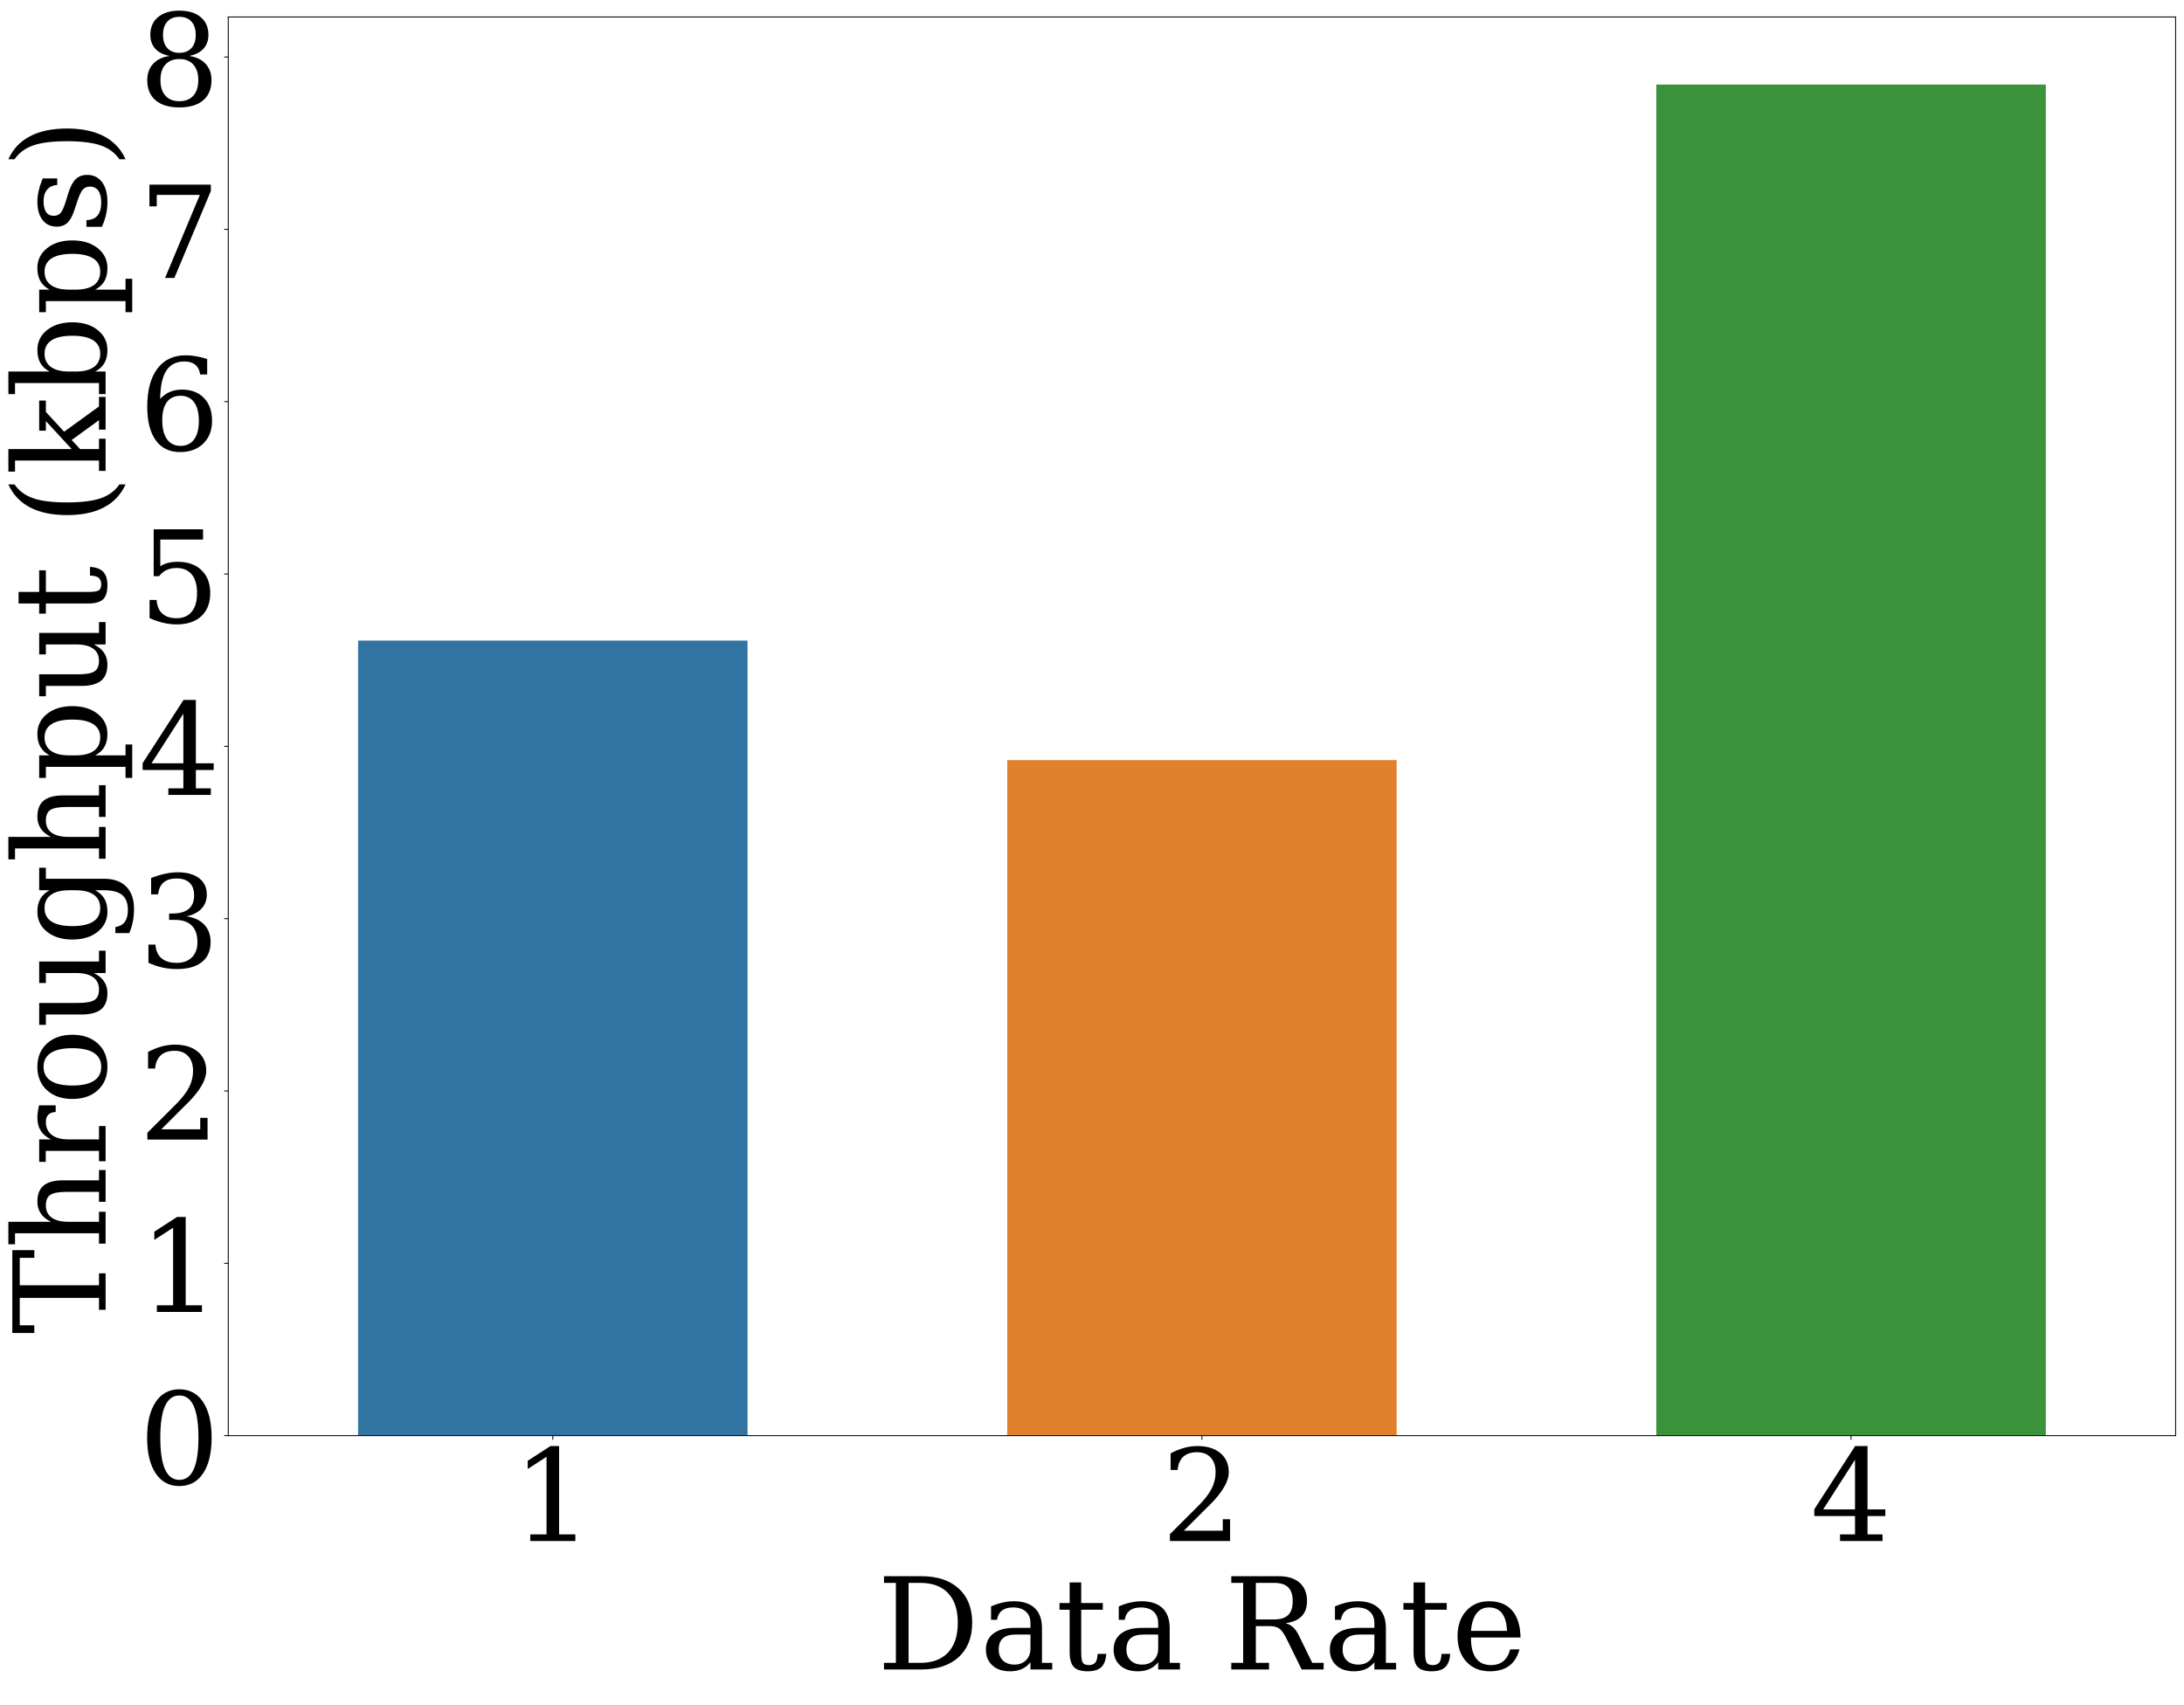
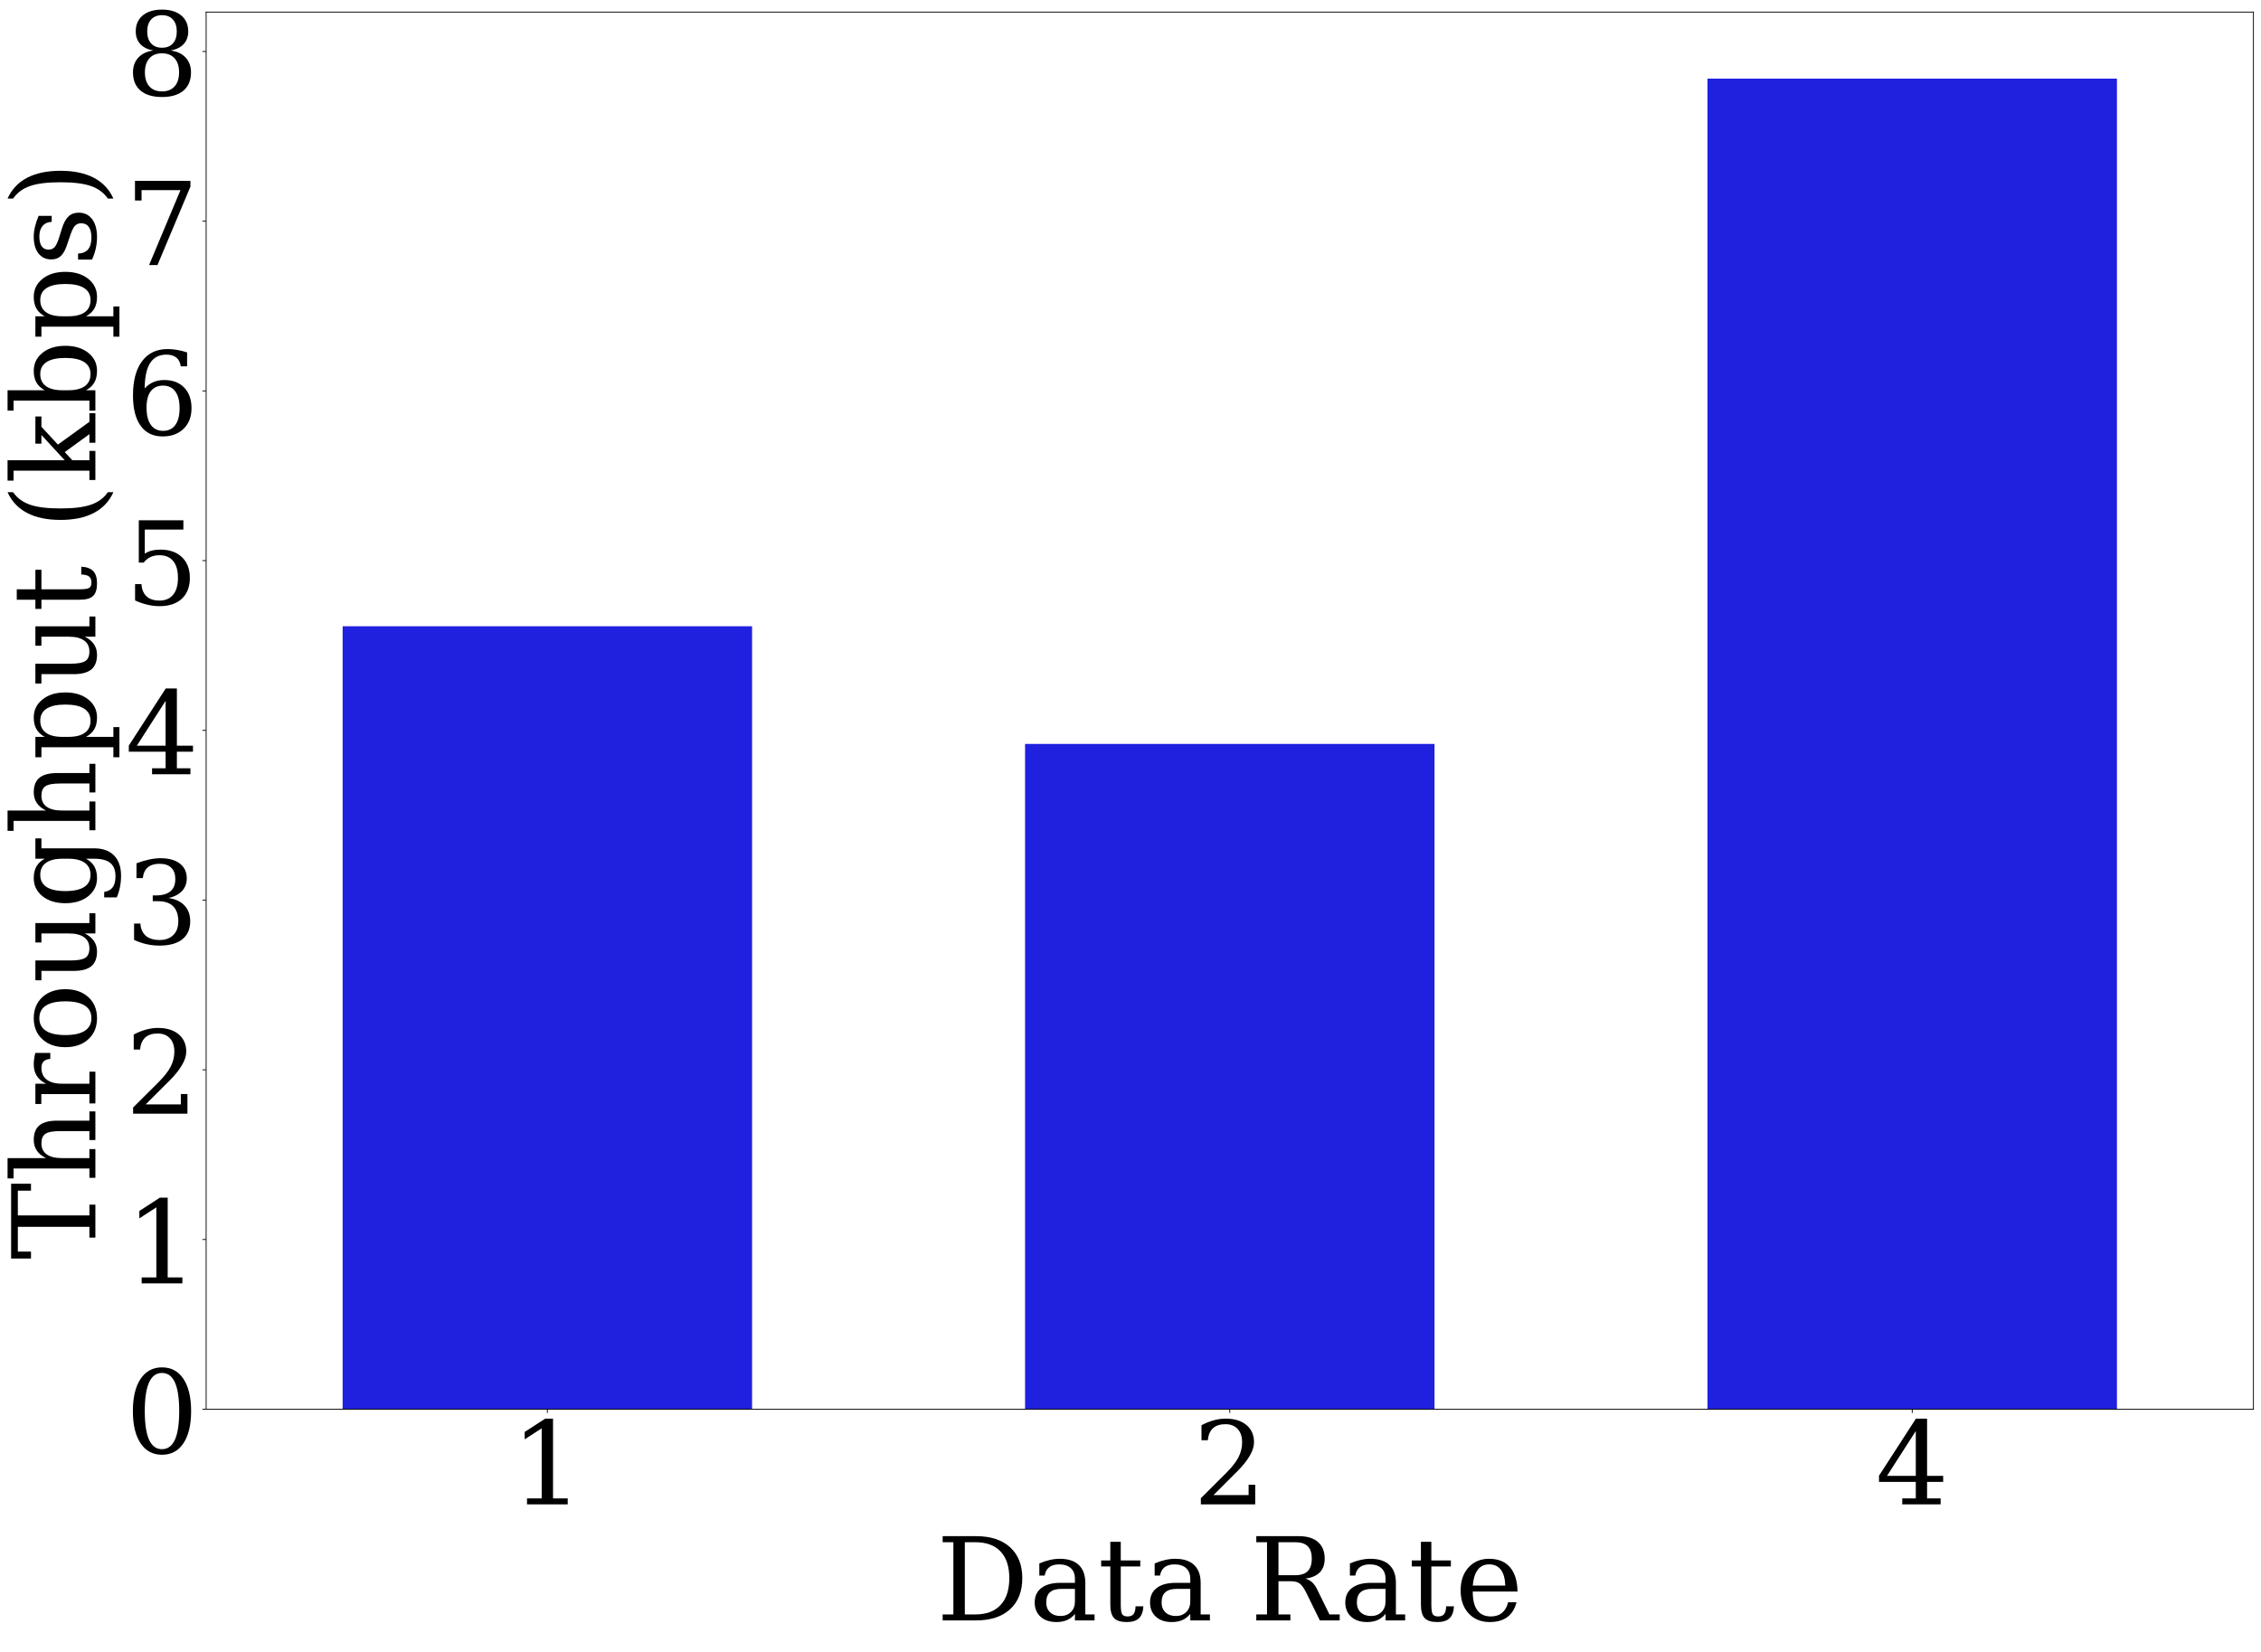
- <svg xmlns="http://www.w3.org/2000/svg" xmlns:xlink="http://www.w3.org/1999/xlink" width="1877.411pt" height="1465.416pt" viewBox="0 0 1877.411 1465.416" version="1.1">
+ <svg xmlns="http://www.w3.org/2000/svg" xmlns:xlink="http://www.w3.org/1999/xlink" width="2152.071pt" height="1572.731pt" viewBox="0 0 2152.071 1572.731" version="1.1">
  <defs>
    <style type="text/css">*{stroke-linejoin: round; stroke-linecap: butt}</style>
  </defs>
  <g id="figure_1">
    <g id="patch_1">
-       <path d="M 0 1465.416  L 1877.411 1465.416  L 1877.411 0  L 0 0  z " style="fill: #ffffff; stroke: #ffffff; stroke-linejoin: miter" />
+       <path d="M 0 1572.731  L 2152.071 1572.731  L 2152.071 0  L 0 0  z " style="fill: #ffffff; stroke: #ffffff; stroke-linejoin: miter" />
    </g>
    <g id="axes_1">
      <g id="patch_2">
-         <path d="M 196.211 1234.298  L 1870.211 1234.298  L 1870.211 14.618  L 196.211 14.618  z " style="fill: #ffffff" />
+         <path d="M 196.211 1341.612  L 2144.871 1341.612  L 2144.871 11.505  L 196.211 11.505  z " style="fill: #ffffff" />
      </g>
      <g id="patch_3">
-         <path d="M 307.811 1234.298  L 642.611 1234.298  L 642.611 550.771  L 307.811 550.771  z " clip-path="url(#p1c8f906da9)" style="fill: #3274a1" />
+         <path d="M 326.122 1341.612  L 715.854 1341.612  L 715.854 596.201  L 326.122 596.201  z " clip-path="url(#pdb10f7f32e)" style="fill: #2020df" />
      </g>
      <g id="patch_4">
-         <path d="M 865.811 1234.298  L 1200.611 1234.298  L 1200.611 653.498  L 865.811 653.498  z " clip-path="url(#p1c8f906da9)" style="fill: #e1812c" />
+         <path d="M 975.675 1341.612  L 1365.407 1341.612  L 1365.407 708.228  L 975.675 708.228  z " clip-path="url(#pdb10f7f32e)" style="fill: #2020df" />
      </g>
      <g id="patch_5">
-         <path d="M 1423.811 1234.298  L 1758.611 1234.298  L 1758.611 72.698  L 1423.811 72.698  z " clip-path="url(#p1c8f906da9)" style="fill: #3a923a" />
+         <path d="M 1625.228 1341.612  L 2014.96 1341.612  L 2014.96 74.844  L 1625.228 74.844  z " clip-path="url(#pdb10f7f32e)" style="fill: #2020df" />
      </g>
      <g id="matplotlib.axis_1">
        <g id="xtick_1">
          <g id="line2d_1">
            <defs>
-               <path id="m9c09a28c3d" d="M 0 0  L 0 3.5  " style="stroke: #000000; stroke-width: 0.8" />
-             </defs>
-             <g>
-               <use xlink:href="#m9c09a28c3d" x="475.211" y="1234.298" style="stroke: #000000; stroke-width: 0.8" />
+               <path id="m00f5ad59c9" d="M 0 0  L 0 3.5  " style="stroke: #000000; stroke-width: 0.8" />
+             </defs>
+             <g>
+               <use xlink:href="#m00f5ad59c9" x="520.988" y="1341.612" style="stroke: #000000; stroke-width: 0.8" />
            </g>
          </g>
          <g id="text_1">
-             <g transform="translate(440.2172 1324.88) scale(1.1 -1.1)">
+             <g transform="translate(485.9939 1432.195) scale(1.1 -1.1)">
              <defs>
                <path id="DejaVuSerif-31" d="M 909 0  L 909 331  L 1722 331  L 1722 4213  L 781 3603  L 781 4013  L 1919 4750  L 2350 4750  L 2350 331  L 3163 331  L 3163 0  L 909 0  z " transform="scale(0.015625)" />
              </defs>
              <use xlink:href="#DejaVuSerif-31" />
            </g>
          </g>
        </g>
        <g id="xtick_2">
          <g id="line2d_2">
            <g>
-               <use xlink:href="#m9c09a28c3d" x="1033.211" y="1234.298" style="stroke: #000000; stroke-width: 0.8" />
+               <use xlink:href="#m00f5ad59c9" x="1170.541" y="1341.612" style="stroke: #000000; stroke-width: 0.8" />
            </g>
          </g>
          <g id="text_2">
-             <g transform="translate(998.2172 1324.88) scale(1.1 -1.1)">
+             <g transform="translate(1135.547 1432.195) scale(1.1 -1.1)">
              <defs>
                <path id="DejaVuSerif-32" d="M 819 3553  L 469 3553  L 469 4384  Q 803 4563 1142 4656  Q 1481 4750 1806 4750  Q 2534 4750 2956 4397  Q 3378 4044 3378 3438  Q 3378 2753 2422 1800  Q 2347 1728 2309 1691  L 1131 513  L 3078 513  L 3078 1088  L 3444 1088  L 3444 0  L 434 0  L 434 341  L 1850 1753  Q 2319 2222 2519 2614  Q 2719 3006 2719 3438  Q 2719 3909 2473 4175  Q 2228 4441 1797 4441  Q 1350 4441 1106 4219  Q 863 3997 819 3553  z " transform="scale(0.015625)" />
              </defs>
              <use xlink:href="#DejaVuSerif-32" />
            </g>
          </g>
        </g>
        <g id="xtick_3">
          <g id="line2d_3">
            <g>
-               <use xlink:href="#m9c09a28c3d" x="1591.211" y="1234.298" style="stroke: #000000; stroke-width: 0.8" />
+               <use xlink:href="#m00f5ad59c9" x="1820.094" y="1341.612" style="stroke: #000000; stroke-width: 0.8" />
            </g>
          </g>
          <g id="text_3">
-             <g transform="translate(1556.217 1324.88) scale(1.1 -1.1)">
+             <g transform="translate(1785.101 1432.195) scale(1.1 -1.1)">
              <defs>
                <path id="DejaVuSerif-34" d="M 2234 1581  L 2234 4063  L 641 1581  L 2234 1581  z M 3609 0  L 1484 0  L 1484 331  L 2234 331  L 2234 1247  L 197 1247  L 197 1588  L 2241 4750  L 2859 4750  L 2859 1581  L 3750 1581  L 3750 1247  L 2859 1247  L 2859 331  L 3609 331  L 3609 0  z " transform="scale(0.015625)" />
              </defs>
              <use xlink:href="#DejaVuSerif-34" />
            </g>
          </g>
        </g>
        <g id="text_4">
-           <g transform="translate(753.8453 1435.34) scale(1.1 -1.1)">
+           <g transform="translate(891.1753 1542.654) scale(1.1 -1.1)">
            <defs>
              <path id="DejaVuSerif-44" d="M 1581 331  L 2163 331  Q 3072 331 3558 850  Q 4044 1369 4044 2338  Q 4044 3306 3559 3818  Q 3075 4331 2163 4331  L 1581 4331  L 1581 331  z M 353 0  L 353 331  L 947 331  L 947 4331  L 353 4331  L 353 4666  L 2209 4666  Q 3416 4666 4089 4050  Q 4763 3434 4763 2338  Q 4763 1238 4088 619  Q 3413 0 2209 0  L 353 0  z " transform="scale(0.015625)" />
              <path id="DejaVuSerif-61" d="M 2547 1044  L 2547 1747  L 1806 1747  Q 1378 1747 1168 1562  Q 959 1378 959 997  Q 959 650 1171 447  Q 1384 244 1747 244  Q 2106 244 2326 466  Q 2547 688 2547 1044  z M 3122 2075  L 3122 331  L 3634 331  L 3634 0  L 2547 0  L 2547 359  Q 2356 128 2106 18  Q 1856 -91 1522 -91  Q 969 -91 644 203  Q 319 497 319 997  Q 319 1513 691 1797  Q 1063 2081 1741 2081  L 2547 2081  L 2547 2309  Q 2547 2688 2317 2895  Q 2088 3103 1672 3103  Q 1328 3103 1125 2947  Q 922 2791 872 2484  L 575 2484  L 575 3156  Q 875 3284 1158 3348  Q 1441 3413 1709 3413  Q 2400 3413 2761 3070  Q 3122 2728 3122 2075  z " transform="scale(0.015625)" />
              <path id="DejaVuSerif-74" d="M 691 2988  L 184 2988  L 184 3322  L 691 3322  L 691 4353  L 1269 4353  L 1269 3322  L 2350 3322  L 2350 2988  L 1269 2988  L 1269 878  Q 1269 456 1350 337  Q 1431 219 1650 219  Q 1875 219 1978 351  Q 2081 484 2088 781  L 2522 781  Q 2497 328 2275 118  Q 2053 -91 1600 -91  Q 1103 -91 897 129  Q 691 350 691 878  L 691 2988  z " transform="scale(0.015625)" />
              <path id="DejaVuSerif-20" transform="scale(0.015625)" />
              <path id="DejaVuSerif-52" d="M 3066 2316  Q 3284 2256 3442 2114  Q 3600 1972 3725 1716  L 4403 331  L 4972 331  L 4972 0  L 3872 0  L 3144 1484  Q 2934 1916 2759 2042  Q 2584 2169 2278 2169  L 1581 2169  L 1581 331  L 2241 331  L 2241 0  L 353 0  L 353 331  L 947 331  L 947 4331  L 353 4331  L 353 4666  L 2719 4666  Q 3400 4666 3770 4341  Q 4141 4016 4141 3419  Q 4141 2938 3870 2661  Q 3600 2384 3066 2316  z M 1581 2503  L 2503 2503  Q 2975 2503 3200 2726  Q 3425 2950 3425 3419  Q 3425 3888 3200 4109  Q 2975 4331 2503 4331  L 1581 4331  L 1581 2503  z " transform="scale(0.015625)" />
              <path id="DejaVuSerif-65" d="M 3469 1600  L 991 1600  L 991 1575  Q 991 903 1244 561  Q 1497 219 1991 219  Q 2369 219 2611 417  Q 2853 616 2950 1006  L 3413 1006  Q 3275 459 2904 184  Q 2534 -91 1931 -91  Q 1203 -91 761 389  Q 319 869 319 1663  Q 319 2450 753 2931  Q 1188 3413 1894 3413  Q 2647 3413 3050 2948  Q 3453 2484 3469 1600  z M 2791 1931  Q 2772 2513 2545 2808  Q 2319 3103 1894 3103  Q 1497 3103 1269 2806  Q 1041 2509 991 1931  L 2791 1931  z " transform="scale(0.015625)" />
            </defs>
            <use xlink:href="#DejaVuSerif-44" />
            <use xlink:href="#DejaVuSerif-61" x="80.176" />
            <use xlink:href="#DejaVuSerif-74" x="139.795" />
            <use xlink:href="#DejaVuSerif-61" x="179.98" />
            <use xlink:href="#DejaVuSerif-20" x="239.6" />
            <use xlink:href="#DejaVuSerif-52" x="271.387" />
            <use xlink:href="#DejaVuSerif-61" x="348.93" />
            <use xlink:href="#DejaVuSerif-74" x="408.549" />
            <use xlink:href="#DejaVuSerif-65" x="448.734" />
          </g>
        </g>
      </g>
      <g id="matplotlib.axis_2">
        <g id="ytick_1">
          <g id="line2d_4">
            <defs>
-               <path id="m020d024071" d="M 0 0  L -3.5 0  " style="stroke: #000000; stroke-width: 0.8" />
-             </defs>
-             <g>
-               <use xlink:href="#m020d024071" x="196.211" y="1234.298" style="stroke: #000000; stroke-width: 0.8" />
+               <path id="m88913935a7" d="M 0 0  L -3.5 0  " style="stroke: #000000; stroke-width: 0.8" />
+             </defs>
+             <g>
+               <use xlink:href="#m88913935a7" x="196.211" y="1341.612" style="stroke: #000000; stroke-width: 0.8" />
            </g>
          </g>
          <g id="text_5">
-             <g transform="translate(119.2234 1276.089) scale(1.1 -1.1)">
+             <g transform="translate(119.2234 1383.403) scale(1.1 -1.1)">
              <defs>
                <path id="DejaVuSerif-30" d="M 2034 219  Q 2513 219 2750 744  Q 2988 1269 2988 2328  Q 2988 3391 2750 3916  Q 2513 4441 2034 4441  Q 1556 4441 1318 3916  Q 1081 3391 1081 2328  Q 1081 1269 1318 744  Q 1556 219 2034 219  z M 2034 -91  Q 1275 -91 848 546  Q 422 1184 422 2328  Q 422 3475 848 4112  Q 1275 4750 2034 4750  Q 2797 4750 3222 4112  Q 3647 3475 3647 2328  Q 3647 1184 3222 546  Q 2797 -91 2034 -91  z " transform="scale(0.015625)" />
              </defs>
              <use xlink:href="#DejaVuSerif-30" />
            </g>
          </g>
        </g>
        <g id="ytick_2">
          <g id="line2d_5">
            <g>
-               <use xlink:href="#m020d024071" x="196.211" y="1086.134" style="stroke: #000000; stroke-width: 0.8" />
+               <use xlink:href="#m88913935a7" x="196.211" y="1180.034" style="stroke: #000000; stroke-width: 0.8" />
            </g>
          </g>
          <g id="text_6">
-             <g transform="translate(119.2234 1127.926) scale(1.1 -1.1)">
+             <g transform="translate(119.2234 1221.826) scale(1.1 -1.1)">
              <use xlink:href="#DejaVuSerif-31" />
            </g>
          </g>
        </g>
        <g id="ytick_3">
          <g id="line2d_6">
            <g>
-               <use xlink:href="#m020d024071" x="196.211" y="937.971" style="stroke: #000000; stroke-width: 0.8" />
+               <use xlink:href="#m88913935a7" x="196.211" y="1018.457" style="stroke: #000000; stroke-width: 0.8" />
            </g>
          </g>
          <g id="text_7">
-             <g transform="translate(119.2234 979.7624) scale(1.1 -1.1)">
+             <g transform="translate(119.2234 1060.248) scale(1.1 -1.1)">
              <use xlink:href="#DejaVuSerif-32" />
            </g>
          </g>
        </g>
        <g id="ytick_4">
          <g id="line2d_7">
            <g>
-               <use xlink:href="#m020d024071" x="196.211" y="789.808" style="stroke: #000000; stroke-width: 0.8" />
+               <use xlink:href="#m88913935a7" x="196.211" y="856.879" style="stroke: #000000; stroke-width: 0.8" />
            </g>
          </g>
          <g id="text_8">
-             <g transform="translate(119.2234 831.5991) scale(1.1 -1.1)">
+             <g transform="translate(119.2234 898.6706) scale(1.1 -1.1)">
              <defs>
                <path id="DejaVuSerif-33" d="M 622 4469  Q 988 4606 1323 4678  Q 1659 4750 1953 4750  Q 2638 4750 3022 4454  Q 3406 4159 3406 3634  Q 3406 3213 3140 2930  Q 2875 2647 2388 2547  Q 2963 2466 3280 2130  Q 3597 1794 3597 1259  Q 3597 606 3158 257  Q 2719 -91 1894 -91  Q 1528 -91 1179 -12  Q 831 66 488 225  L 488 1131  L 838 1131  Q 869 681 1141 450  Q 1413 219 1906 219  Q 2384 219 2661 495  Q 2938 772 2938 1253  Q 2938 1803 2653 2086  Q 2369 2369 1819 2369  L 1522 2369  L 1522 2688  L 1678 2688  Q 2225 2688 2498 2914  Q 2772 3141 2772 3597  Q 2772 4006 2547 4223  Q 2322 4441 1900 4441  Q 1478 4441 1245 4241  Q 1013 4041 972 3647  L 622 3647  L 622 4469  z " transform="scale(0.015625)" />
              </defs>
              <use xlink:href="#DejaVuSerif-33" />
            </g>
          </g>
        </g>
        <g id="ytick_5">
          <g id="line2d_8">
            <g>
-               <use xlink:href="#m020d024071" x="196.211" y="641.644" style="stroke: #000000; stroke-width: 0.8" />
+               <use xlink:href="#m88913935a7" x="196.211" y="695.302" style="stroke: #000000; stroke-width: 0.8" />
            </g>
          </g>
          <g id="text_9">
-             <g transform="translate(119.2234 683.4359) scale(1.1 -1.1)">
+             <g transform="translate(119.2234 737.093) scale(1.1 -1.1)">
              <use xlink:href="#DejaVuSerif-34" />
            </g>
          </g>
        </g>
        <g id="ytick_6">
          <g id="line2d_9">
            <g>
-               <use xlink:href="#m020d024071" x="196.211" y="493.481" style="stroke: #000000; stroke-width: 0.8" />
+               <use xlink:href="#m88913935a7" x="196.211" y="533.724" style="stroke: #000000; stroke-width: 0.8" />
            </g>
          </g>
          <g id="text_10">
-             <g transform="translate(119.2234 535.2726) scale(1.1 -1.1)">
+             <g transform="translate(119.2234 575.5155) scale(1.1 -1.1)">
              <defs>
                <path id="DejaVuSerif-35" d="M 3219 4666  L 3219 4153  L 1081 4153  L 1081 2816  Q 1244 2928 1461 2984  Q 1678 3041 1947 3041  Q 2703 3041 3140 2622  Q 3578 2203 3578 1478  Q 3578 738 3136 323  Q 2694 -91 1894 -91  Q 1572 -91 1234 -12  Q 897 66 544 225  L 544 1131  L 897 1131  Q 925 688 1179 453  Q 1434 219 1894 219  Q 2388 219 2653 544  Q 2919 869 2919 1478  Q 2919 2084 2655 2407  Q 2391 2731 1894 2731  Q 1613 2731 1398 2631  Q 1184 2531 1019 2322  L 750 2322  L 750 4666  L 3219 4666  z " transform="scale(0.015625)" />
              </defs>
              <use xlink:href="#DejaVuSerif-35" />
            </g>
          </g>
        </g>
        <g id="ytick_7">
          <g id="line2d_10">
            <g>
-               <use xlink:href="#m020d024071" x="196.211" y="345.318" style="stroke: #000000; stroke-width: 0.8" />
+               <use xlink:href="#m88913935a7" x="196.211" y="372.147" style="stroke: #000000; stroke-width: 0.8" />
            </g>
          </g>
          <g id="text_11">
-             <g transform="translate(119.2234 387.1093) scale(1.1 -1.1)">
+             <g transform="translate(119.2234 413.9379) scale(1.1 -1.1)">
              <defs>
                <path id="DejaVuSerif-36" d="M 2094 219  Q 2534 219 2771 542  Q 3009 866 3009 1472  Q 3009 2078 2771 2401  Q 2534 2725 2094 2725  Q 1647 2725 1412 2412  Q 1178 2100 1178 1509  Q 1178 888 1415 553  Q 1653 219 2094 219  z M 1075 2569  Q 1288 2803 1556 2918  Q 1825 3034 2163 3034  Q 2859 3034 3264 2615  Q 3669 2197 3669 1472  Q 3669 763 3233 336  Q 2797 -91 2069 -91  Q 1278 -91 853 498  Q 428 1088 428 2181  Q 428 3406 931 4078  Q 1434 4750 2350 4750  Q 2597 4750 2869 4703  Q 3141 4656 3425 4563  L 3425 3794  L 3072 3794  Q 3034 4109 2831 4275  Q 2628 4441 2284 4441  Q 1678 4441 1381 3981  Q 1084 3522 1075 2569  z " transform="scale(0.015625)" />
              </defs>
              <use xlink:href="#DejaVuSerif-36" />
            </g>
          </g>
        </g>
        <g id="ytick_8">
          <g id="line2d_11">
            <g>
-               <use xlink:href="#m020d024071" x="196.211" y="197.155" style="stroke: #000000; stroke-width: 0.8" />
+               <use xlink:href="#m88913935a7" x="196.211" y="210.569" style="stroke: #000000; stroke-width: 0.8" />
            </g>
          </g>
          <g id="text_12">
-             <g transform="translate(119.2234 238.9461) scale(1.1 -1.1)">
+             <g transform="translate(119.2234 252.3604) scale(1.1 -1.1)">
              <defs>
                <path id="DejaVuSerif-37" d="M 3609 4347  L 1784 0  L 1319 0  L 3059 4153  L 903 4153  L 903 3578  L 538 3578  L 538 4666  L 3609 4666  L 3609 4347  z " transform="scale(0.015625)" />
              </defs>
              <use xlink:href="#DejaVuSerif-37" />
            </g>
          </g>
        </g>
        <g id="ytick_9">
          <g id="line2d_12">
            <g>
-               <use xlink:href="#m020d024071" x="196.211" y="48.991" style="stroke: #000000; stroke-width: 0.8" />
+               <use xlink:href="#m88913935a7" x="196.211" y="48.991" style="stroke: #000000; stroke-width: 0.8" />
            </g>
          </g>
          <g id="text_13">
            <g transform="translate(119.2234 90.78281) scale(1.1 -1.1)">
              <defs>
                <path id="DejaVuSerif-38" d="M 2981 1275  Q 2981 1775 2732 2051  Q 2484 2328 2034 2328  Q 1584 2328 1336 2051  Q 1088 1775 1088 1275  Q 1088 772 1336 495  Q 1584 219 2034 219  Q 2484 219 2732 495  Q 2981 772 2981 1275  z M 2853 3541  Q 2853 3966 2637 4203  Q 2422 4441 2034 4441  Q 1650 4441 1433 4203  Q 1216 3966 1216 3541  Q 1216 3113 1433 2875  Q 1650 2638 2034 2638  Q 2422 2638 2637 2875  Q 2853 3113 2853 3541  z M 2516 2484  Q 3047 2413 3344 2092  Q 3641 1772 3641 1275  Q 3641 619 3225 264  Q 2809 -91 2034 -91  Q 1263 -91 845 264  Q 428 619 428 1275  Q 428 1772 725 2092  Q 1022 2413 1556 2484  Q 1084 2569 832 2842  Q 581 3116 581 3541  Q 581 4103 968 4426  Q 1356 4750 2034 4750  Q 2713 4750 3100 4426  Q 3488 4103 3488 3541  Q 3488 3116 3236 2842  Q 2984 2569 2516 2484  z " transform="scale(0.015625)" />
              </defs>
              <use xlink:href="#DejaVuSerif-38" />
            </g>
          </g>
        </g>
        <g id="text_14">
-           <g transform="translate(90.78281 1147.121) rotate(-90) scale(1.1 -1.1)">
+           <g transform="translate(90.78281 1199.222) rotate(-90) scale(1.1 -1.1)">
            <defs>
              <path id="DejaVuSerif-54" d="M 1222 0  L 1222 331  L 1819 331  L 1819 4294  L 447 4294  L 447 3566  L 63 3566  L 63 4666  L 4206 4666  L 4206 3566  L 3822 3566  L 3822 4294  L 2450 4294  L 2450 331  L 3047 331  L 3047 0  L 1222 0  z " transform="scale(0.015625)" />
              <path id="DejaVuSerif-68" d="M 263 0  L 263 331  L 781 331  L 781 4531  L 231 4531  L 231 4863  L 1356 4863  L 1356 2731  Q 1516 3069 1770 3241  Q 2025 3413 2363 3413  Q 2913 3413 3172 3097  Q 3431 2781 3431 2113  L 3431 331  L 3944 331  L 3944 0  L 2356 0  L 2356 331  L 2853 331  L 2853 1931  Q 2853 2541 2704 2764  Q 2556 2988 2175 2988  Q 1775 2988 1565 2697  Q 1356 2406 1356 1850  L 1356 331  L 1856 331  L 1856 0  L 263 0  z " transform="scale(0.015625)" />
              <path id="DejaVuSerif-72" d="M 3059 3328  L 3059 2497  L 2728 2497  Q 2713 2744 2591 2866  Q 2469 2988 2234 2988  Q 1809 2988 1582 2694  Q 1356 2400 1356 1850  L 1356 331  L 2022 331  L 2022 0  L 263 0  L 263 331  L 781 331  L 781 2994  L 231 2994  L 231 3322  L 1356 3322  L 1356 2731  Q 1525 3078 1790 3245  Q 2056 3413 2438 3413  Q 2578 3413 2733 3391  Q 2888 3369 3059 3328  z " transform="scale(0.015625)" />
              <path id="DejaVuSerif-6f" d="M 1925 219  Q 2388 219 2623 584  Q 2859 950 2859 1663  Q 2859 2375 2623 2739  Q 2388 3103 1925 3103  Q 1463 3103 1227 2739  Q 991 2375 991 1663  Q 991 950 1228 584  Q 1466 219 1925 219  z M 1925 -91  Q 1200 -91 759 389  Q 319 869 319 1663  Q 319 2456 758 2934  Q 1197 3413 1925 3413  Q 2653 3413 3092 2934  Q 3531 2456 3531 1663  Q 3531 869 3092 389  Q 2653 -91 1925 -91  z " transform="scale(0.015625)" />
              <path id="DejaVuSerif-75" d="M 2266 3322  L 3341 3322  L 3341 331  L 3884 331  L 3884 0  L 2766 0  L 2766 588  Q 2606 256 2353 82  Q 2100 -91 1766 -91  Q 1213 -91 952 223  Q 691 538 691 1209  L 691 2988  L 172 2988  L 172 3322  L 1269 3322  L 1269 1388  Q 1269 781 1417 556  Q 1566 331 1947 331  Q 2347 331 2556 625  Q 2766 919 2766 1478  L 2766 2988  L 2266 2988  L 2266 3322  z " transform="scale(0.015625)" />
              <path id="DejaVuSerif-67" d="M 3359 2988  L 3359 72  Q 3359 -644 2965 -1033  Q 2572 -1422 1844 -1422  Q 1516 -1422 1216 -1362  Q 916 -1303 641 -1184  L 641 -488  L 941 -488  Q 997 -813 1206 -963  Q 1416 -1113 1806 -1113  Q 2313 -1113 2548 -827  Q 2784 -541 2784 72  L 2784 519  Q 2616 206 2355 57  Q 2094 -91 1709 -91  Q 1097 -91 708 395  Q 319 881 319 1663  Q 319 2444 706 2928  Q 1094 3413 1709 3413  Q 2094 3413 2355 3264  Q 2616 3116 2784 2803  L 2784 3322  L 3909 3322  L 3909 2988  L 3359 2988  z M 2784 1825  Q 2784 2422 2554 2737  Q 2325 3053 1888 3053  Q 1444 3053 1217 2703  Q 991 2353 991 1663  Q 991 975 1217 622  Q 1444 269 1888 269  Q 2325 269 2554 583  Q 2784 897 2784 1497  L 2784 1825  z " transform="scale(0.015625)" />
              <path id="DejaVuSerif-70" d="M 1313 1825  L 1313 1497  Q 1313 897 1542 583  Q 1772 269 2209 269  Q 2650 269 2876 622  Q 3103 975 3103 1663  Q 3103 2353 2876 2703  Q 2650 3053 2209 3053  Q 1772 3053 1542 2737  Q 1313 2422 1313 1825  z M 738 2988  L 184 2988  L 184 3322  L 1313 3322  L 1313 2803  Q 1481 3116 1742 3264  Q 2003 3413 2388 3413  Q 3000 3413 3387 2928  Q 3775 2444 3775 1663  Q 3775 881 3387 395  Q 3000 -91 2388 -91  Q 2003 -91 1742 57  Q 1481 206 1313 519  L 1313 -997  L 1856 -997  L 1856 -1331  L 184 -1331  L 184 -997  L 738 -997  L 738 2988  z " transform="scale(0.015625)" />
              <path id="DejaVuSerif-28" d="M 2041 -997  Q 1281 -656 893 83  Q 506 822 506 1931  Q 506 3044 893 3783  Q 1281 4522 2041 4863  L 2041 4556  Q 1559 4225 1350 3623  Q 1141 3022 1141 1931  Q 1141 844 1350 242  Q 1559 -359 2041 -691  L 2041 -997  z " transform="scale(0.015625)" />
              <path id="DejaVuSerif-6b" d="M 1831 0  L 219 0  L 219 331  L 738 331  L 738 4531  L 184 4531  L 184 4863  L 1313 4863  L 1313 1697  L 2713 2988  L 2234 2988  L 2234 3322  L 3738 3322  L 3738 2988  L 3169 2988  L 2181 2075  L 3444 331  L 3922 331  L 3922 0  L 2284 0  L 2284 331  L 2759 331  L 1766 1697  L 1313 1275  L 1313 331  L 1831 331  L 1831 0  z " transform="scale(0.015625)" />
              <path id="DejaVuSerif-62" d="M 738 331  L 738 4531  L 184 4531  L 184 4863  L 1313 4863  L 1313 2803  Q 1481 3116 1742 3264  Q 2003 3413 2388 3413  Q 3000 3413 3387 2928  Q 3775 2444 3775 1663  Q 3775 881 3387 395  Q 3000 -91 2388 -91  Q 2003 -91 1742 57  Q 1481 206 1313 519  L 1313 0  L 184 0  L 184 331  L 738 331  z M 1313 1497  Q 1313 897 1542 583  Q 1772 269 2209 269  Q 2650 269 2876 622  Q 3103 975 3103 1663  Q 3103 2353 2876 2703  Q 2650 3053 2209 3053  Q 1772 3053 1542 2737  Q 1313 2422 1313 1825  L 1313 1497  z " transform="scale(0.015625)" />
              <path id="DejaVuSerif-73" d="M 359 184  L 359 959  L 691 959  Q 703 588 923 403  Q 1144 219 1575 219  Q 1963 219 2166 364  Q 2369 509 2369 788  Q 2369 1006 2220 1140  Q 2072 1275 1594 1428  L 1178 1569  Q 750 1706 558 1912  Q 366 2119 366 2438  Q 366 2894 700 3153  Q 1034 3413 1625 3413  Q 1888 3413 2178 3344  Q 2469 3275 2778 3144  L 2778 2419  L 2447 2419  Q 2434 2741 2221 2922  Q 2009 3103 1644 3103  Q 1281 3103 1095 2975  Q 909 2847 909 2591  Q 909 2381 1050 2254  Q 1191 2128 1613 1997  L 2069 1856  Q 2541 1709 2748 1489  Q 2956 1269 2956 922  Q 2956 450 2595 179  Q 2234 -91 1600 -91  Q 1278 -91 972 -22  Q 666 47 359 184  z " transform="scale(0.015625)" />
              <path id="DejaVuSerif-29" d="M 453 -997  L 453 -691  Q 934 -359 1145 242  Q 1356 844 1356 1931  Q 1356 3022 1145 3623  Q 934 4225 453 4556  L 453 4863  Q 1216 4522 1603 3783  Q 1991 3044 1991 1931  Q 1991 822 1603 83  Q 1216 -656 453 -997  z " transform="scale(0.015625)" />
            </defs>
            <use xlink:href="#DejaVuSerif-54" />
            <use xlink:href="#DejaVuSerif-68" x="66.699" />
            <use xlink:href="#DejaVuSerif-72" x="131.104" />
            <use xlink:href="#DejaVuSerif-6f" x="178.906" />
            <use xlink:href="#DejaVuSerif-75" x="239.111" />
            <use xlink:href="#DejaVuSerif-67" x="303.516" />
            <use xlink:href="#DejaVuSerif-68" x="367.529" />
            <use xlink:href="#DejaVuSerif-70" x="431.934" />
            <use xlink:href="#DejaVuSerif-75" x="495.947" />
            <use xlink:href="#DejaVuSerif-74" x="560.352" />
            <use xlink:href="#DejaVuSerif-20" x="600.537" />
            <use xlink:href="#DejaVuSerif-28" x="632.324" />
            <use xlink:href="#DejaVuSerif-6b" x="671.338" />
            <use xlink:href="#DejaVuSerif-62" x="731.934" />
            <use xlink:href="#DejaVuSerif-70" x="795.947" />
            <use xlink:href="#DejaVuSerif-73" x="859.961" />
            <use xlink:href="#DejaVuSerif-29" x="911.279" />
          </g>
        </g>
      </g>
      <g id="line2d_13">
-         <path clip-path="url(#p1c8f906da9)" style="fill: none; stroke: #424242; stroke-width: 10; stroke-linecap: square" />
+         <path clip-path="url(#pdb10f7f32e)" style="fill: none; stroke: #424242; stroke-width: 20; stroke-linecap: square" />
      </g>
      <g id="line2d_14">
-         <path clip-path="url(#p1c8f906da9)" style="fill: none; stroke: #424242; stroke-width: 10; stroke-linecap: square" />
+         <path clip-path="url(#pdb10f7f32e)" style="fill: none; stroke: #424242; stroke-width: 20; stroke-linecap: square" />
      </g>
      <g id="line2d_15">
-         <path clip-path="url(#p1c8f906da9)" style="fill: none; stroke: #424242; stroke-width: 10; stroke-linecap: square" />
+         <path clip-path="url(#pdb10f7f32e)" style="fill: none; stroke: #424242; stroke-width: 20; stroke-linecap: square" />
      </g>
      <g id="patch_6">
-         <path d="M 196.211 1234.298  L 196.211 14.618  " style="fill: none; stroke: #000000; stroke-width: 0.8; stroke-linejoin: miter; stroke-linecap: square" />
+         <path d="M 196.211 1341.612  L 196.211 11.505  " style="fill: none; stroke: #000000; stroke-width: 0.8; stroke-linejoin: miter; stroke-linecap: square" />
      </g>
      <g id="patch_7">
-         <path d="M 1870.211 1234.298  L 1870.211 14.618  " style="fill: none; stroke: #000000; stroke-width: 0.8; stroke-linejoin: miter; stroke-linecap: square" />
+         <path d="M 2144.871 1341.612  L 2144.871 11.505  " style="fill: none; stroke: #000000; stroke-width: 0.8; stroke-linejoin: miter; stroke-linecap: square" />
      </g>
      <g id="patch_8">
-         <path d="M 196.211 1234.298  L 1870.211 1234.298  " style="fill: none; stroke: #000000; stroke-width: 0.8; stroke-linejoin: miter; stroke-linecap: square" />
+         <path d="M 196.211 1341.612  L 2144.871 1341.612  " style="fill: none; stroke: #000000; stroke-width: 0.8; stroke-linejoin: miter; stroke-linecap: square" />
      </g>
      <g id="patch_9">
-         <path d="M 196.211 14.618  L 1870.211 14.618  " style="fill: none; stroke: #000000; stroke-width: 0.8; stroke-linejoin: miter; stroke-linecap: square" />
+         <path d="M 196.211 11.505  L 2144.871 11.505  " style="fill: none; stroke: #000000; stroke-width: 0.8; stroke-linejoin: miter; stroke-linecap: square" />
      </g>
    </g>
  </g>
  <defs>
-     <clipPath id="p1c8f906da9">
-       <rect x="196.211" y="14.618" width="1674" height="1219.68" />
+     <clipPath id="pdb10f7f32e">
+       <rect x="196.211" y="11.505" width="1948.66" height="1330.106" />
    </clipPath>
  </defs>
</svg>
